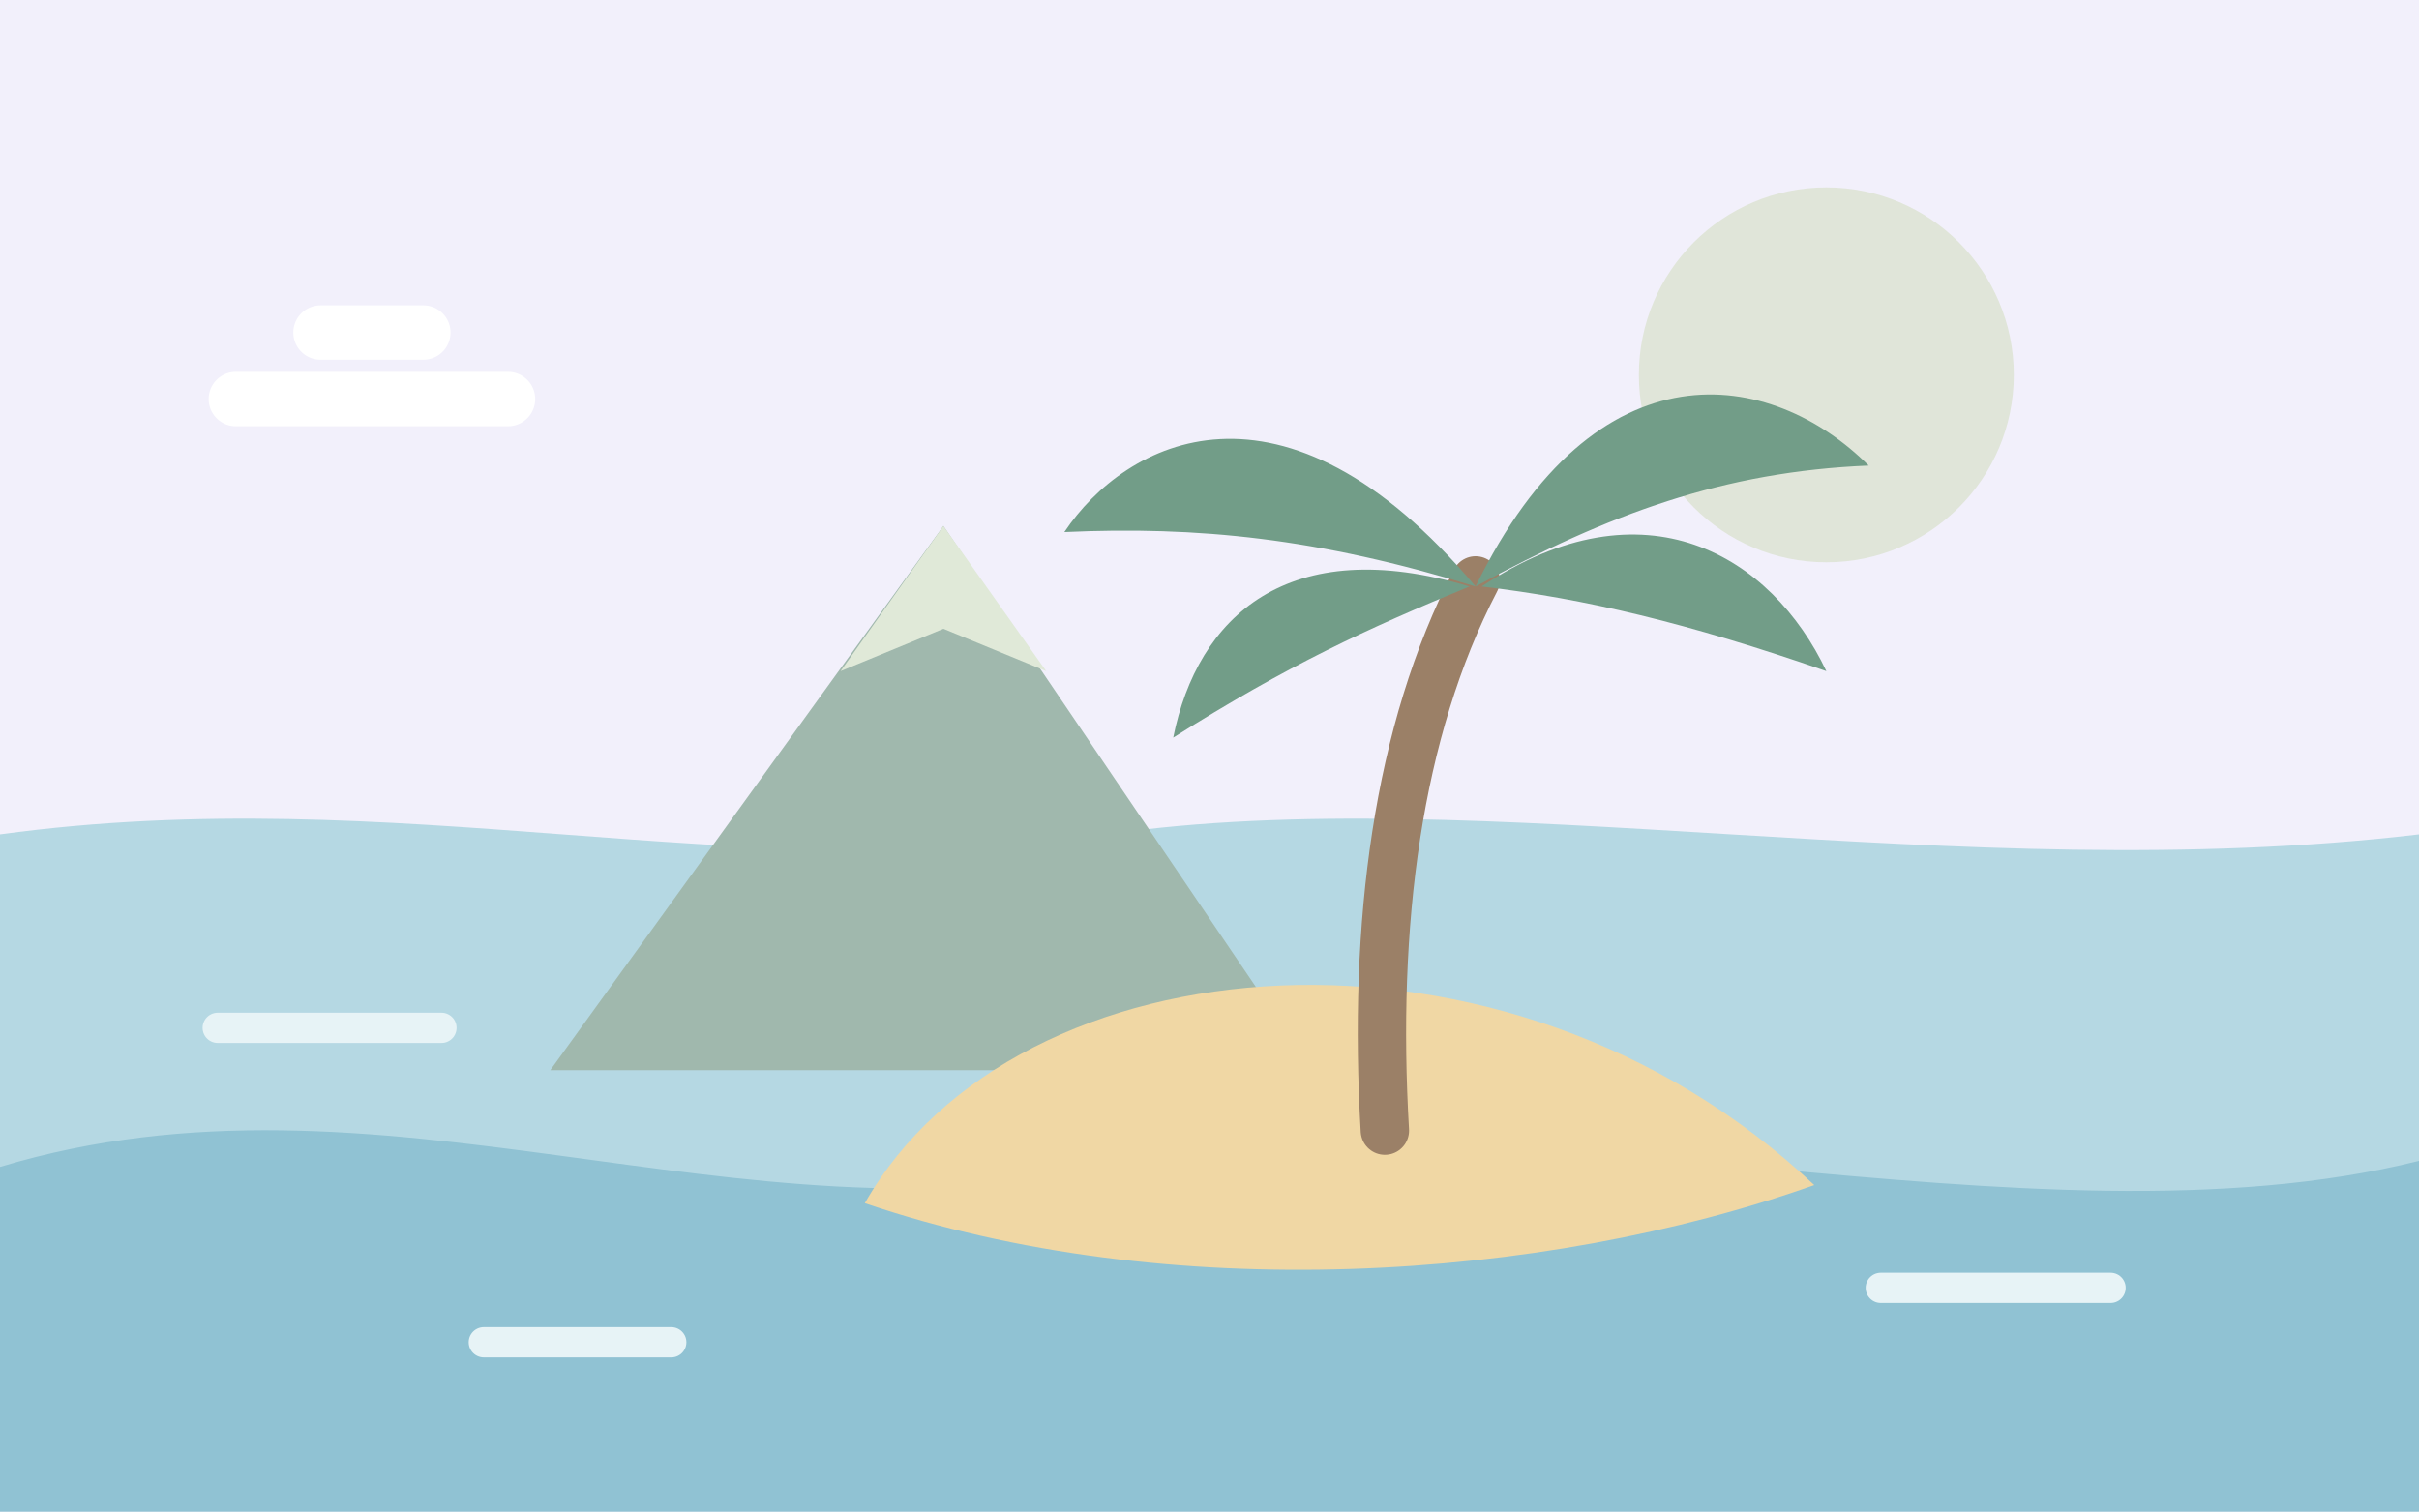
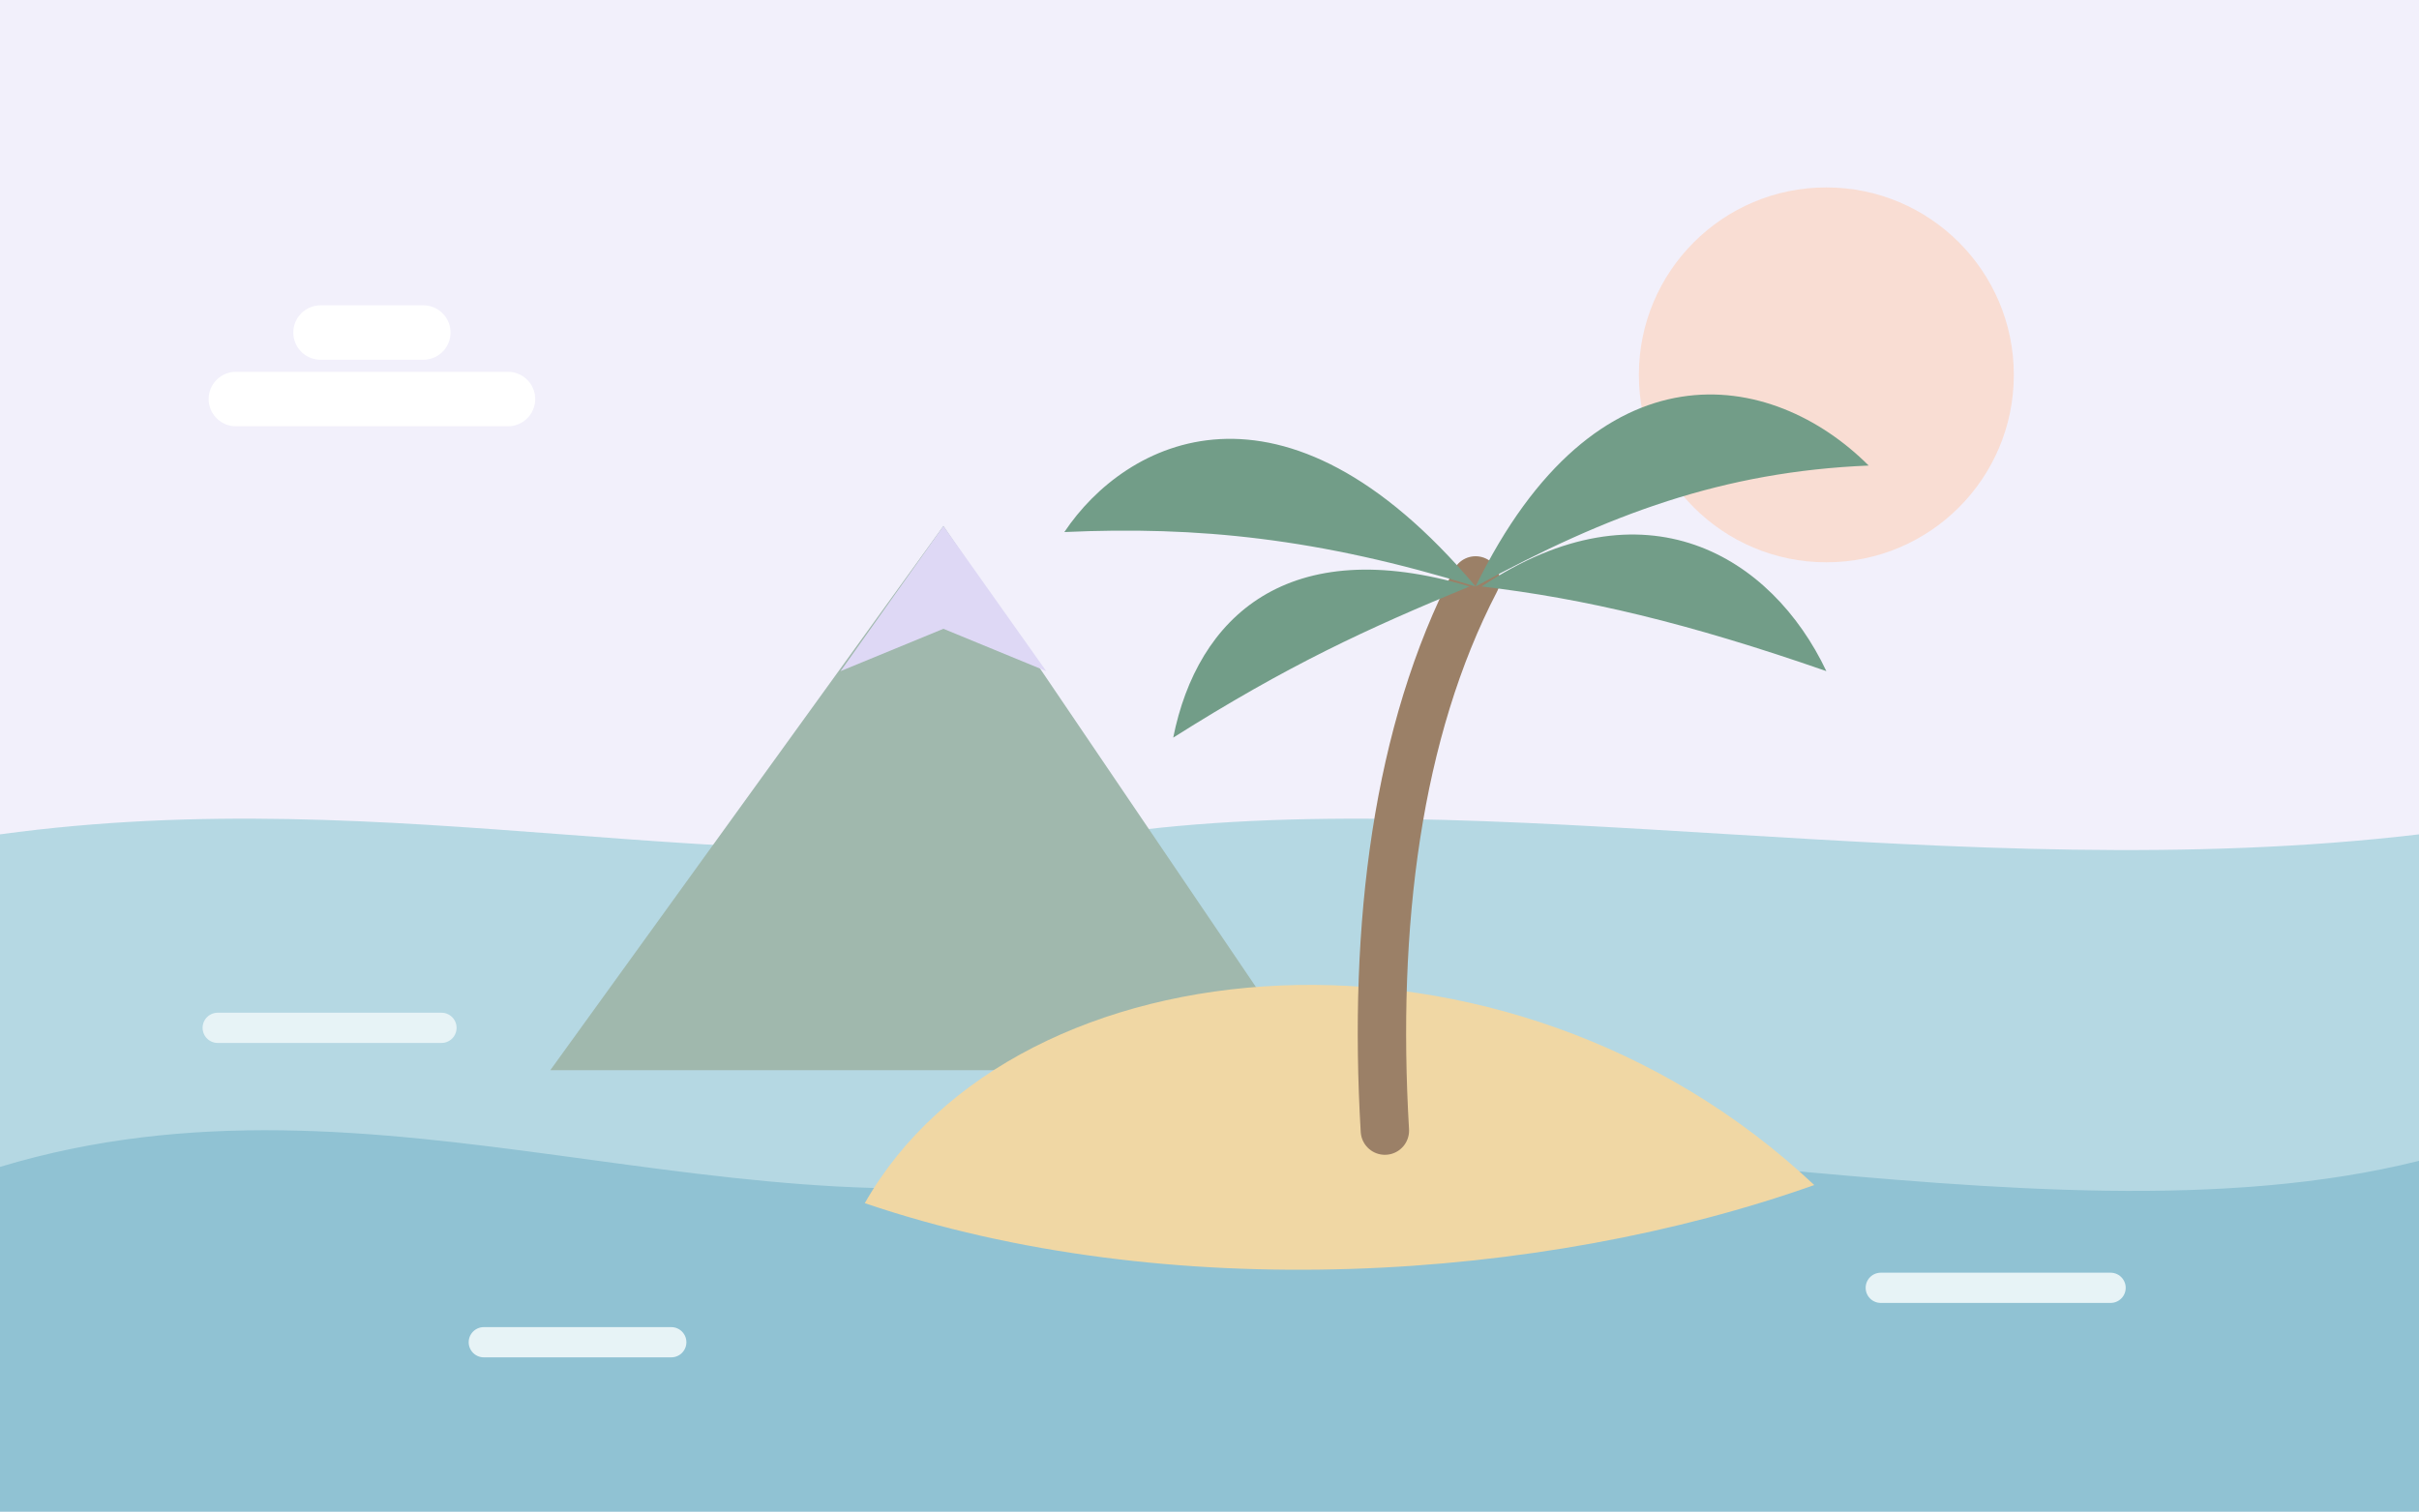
<svg xmlns="http://www.w3.org/2000/svg" viewBox="0 0 400 250" fill="none">
  <path fill="#F2F0FB" d="M0 0h400v250H0z" />
-   <circle cx="302" cy="62" r="31" fill="#E0E5D9" />
+   <circle cx="302" cy="62" r="31" fill="#F9DDD3" />
  <path d="M0 138c66-9 121 9 183 0s141 9 217 0v112H0Z" fill="#B5D8E3" />
  <path d="M0 193c63-19 122 14 185 0s151 15 215-1v58H0Z" fill="#90C2D3" />
  <path d="m91 177 65-90 61 90Z" fill="#A0B8AD" />
-   <path d="m139 111 17-24 17 24-17-7Z" fill="#E0E9D8" />
+   <path d="m139 111 17-24 17 24-17-7Z" fill="#DED8F5" />
  <path d="M143 199c25-44 106-51 157-3-45 16-107 20-157 3Z" fill="#F0D7A4" />
  <path d="M229 187c-2-34 2-66 15-91" stroke="#9B8067" stroke-width="8" stroke-linecap="round" />
  <path d="M244 97c-32-38-58-24-68-9 22-1 42 1 68 9Zm0 0c20-41 49-36 65-20-24 1-43 8-65 20Zm-1 0c-30-9-45 5-49 25 19-12 32-18 49-25Zm2 0c27-18 48-5 57 14-23-8-40-12-57-14Z" fill="#729D88" />
  <path d="M36 170h37m238 43h38M80 222h31" stroke="#E7F3F6" stroke-width="5" stroke-linecap="round" />
  <path d="M39 66h45m-31-11h17" stroke="white" stroke-width="9" stroke-linecap="round" />
</svg>
